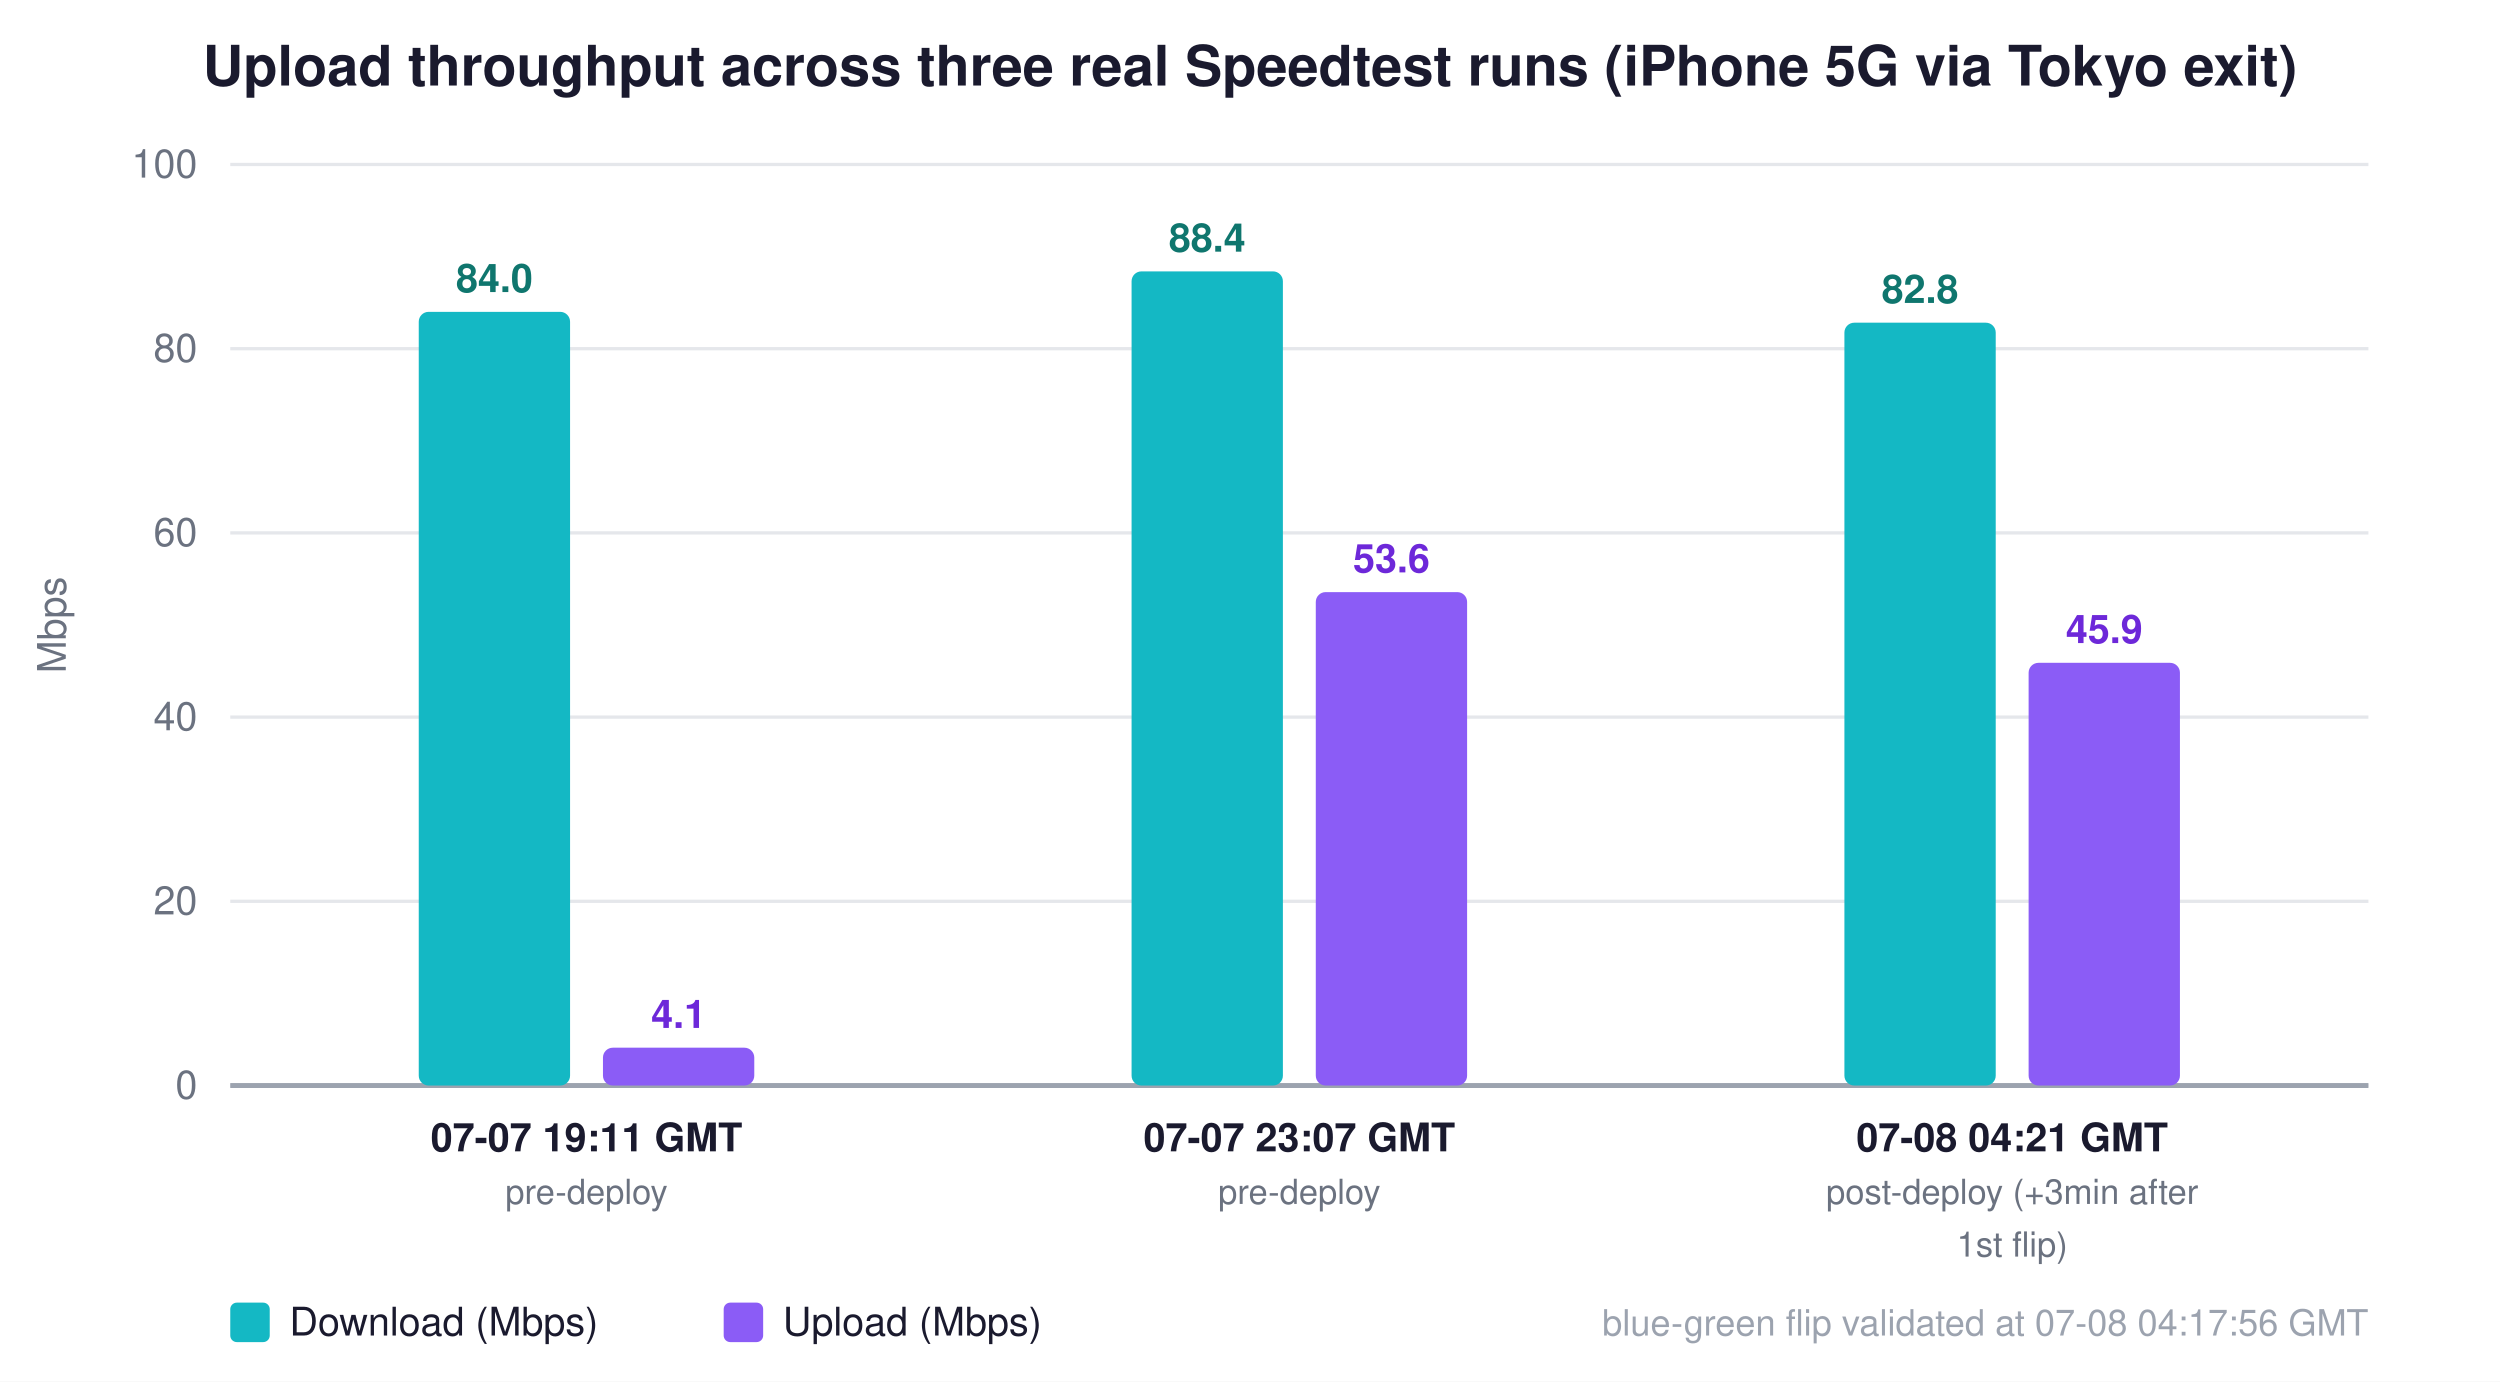
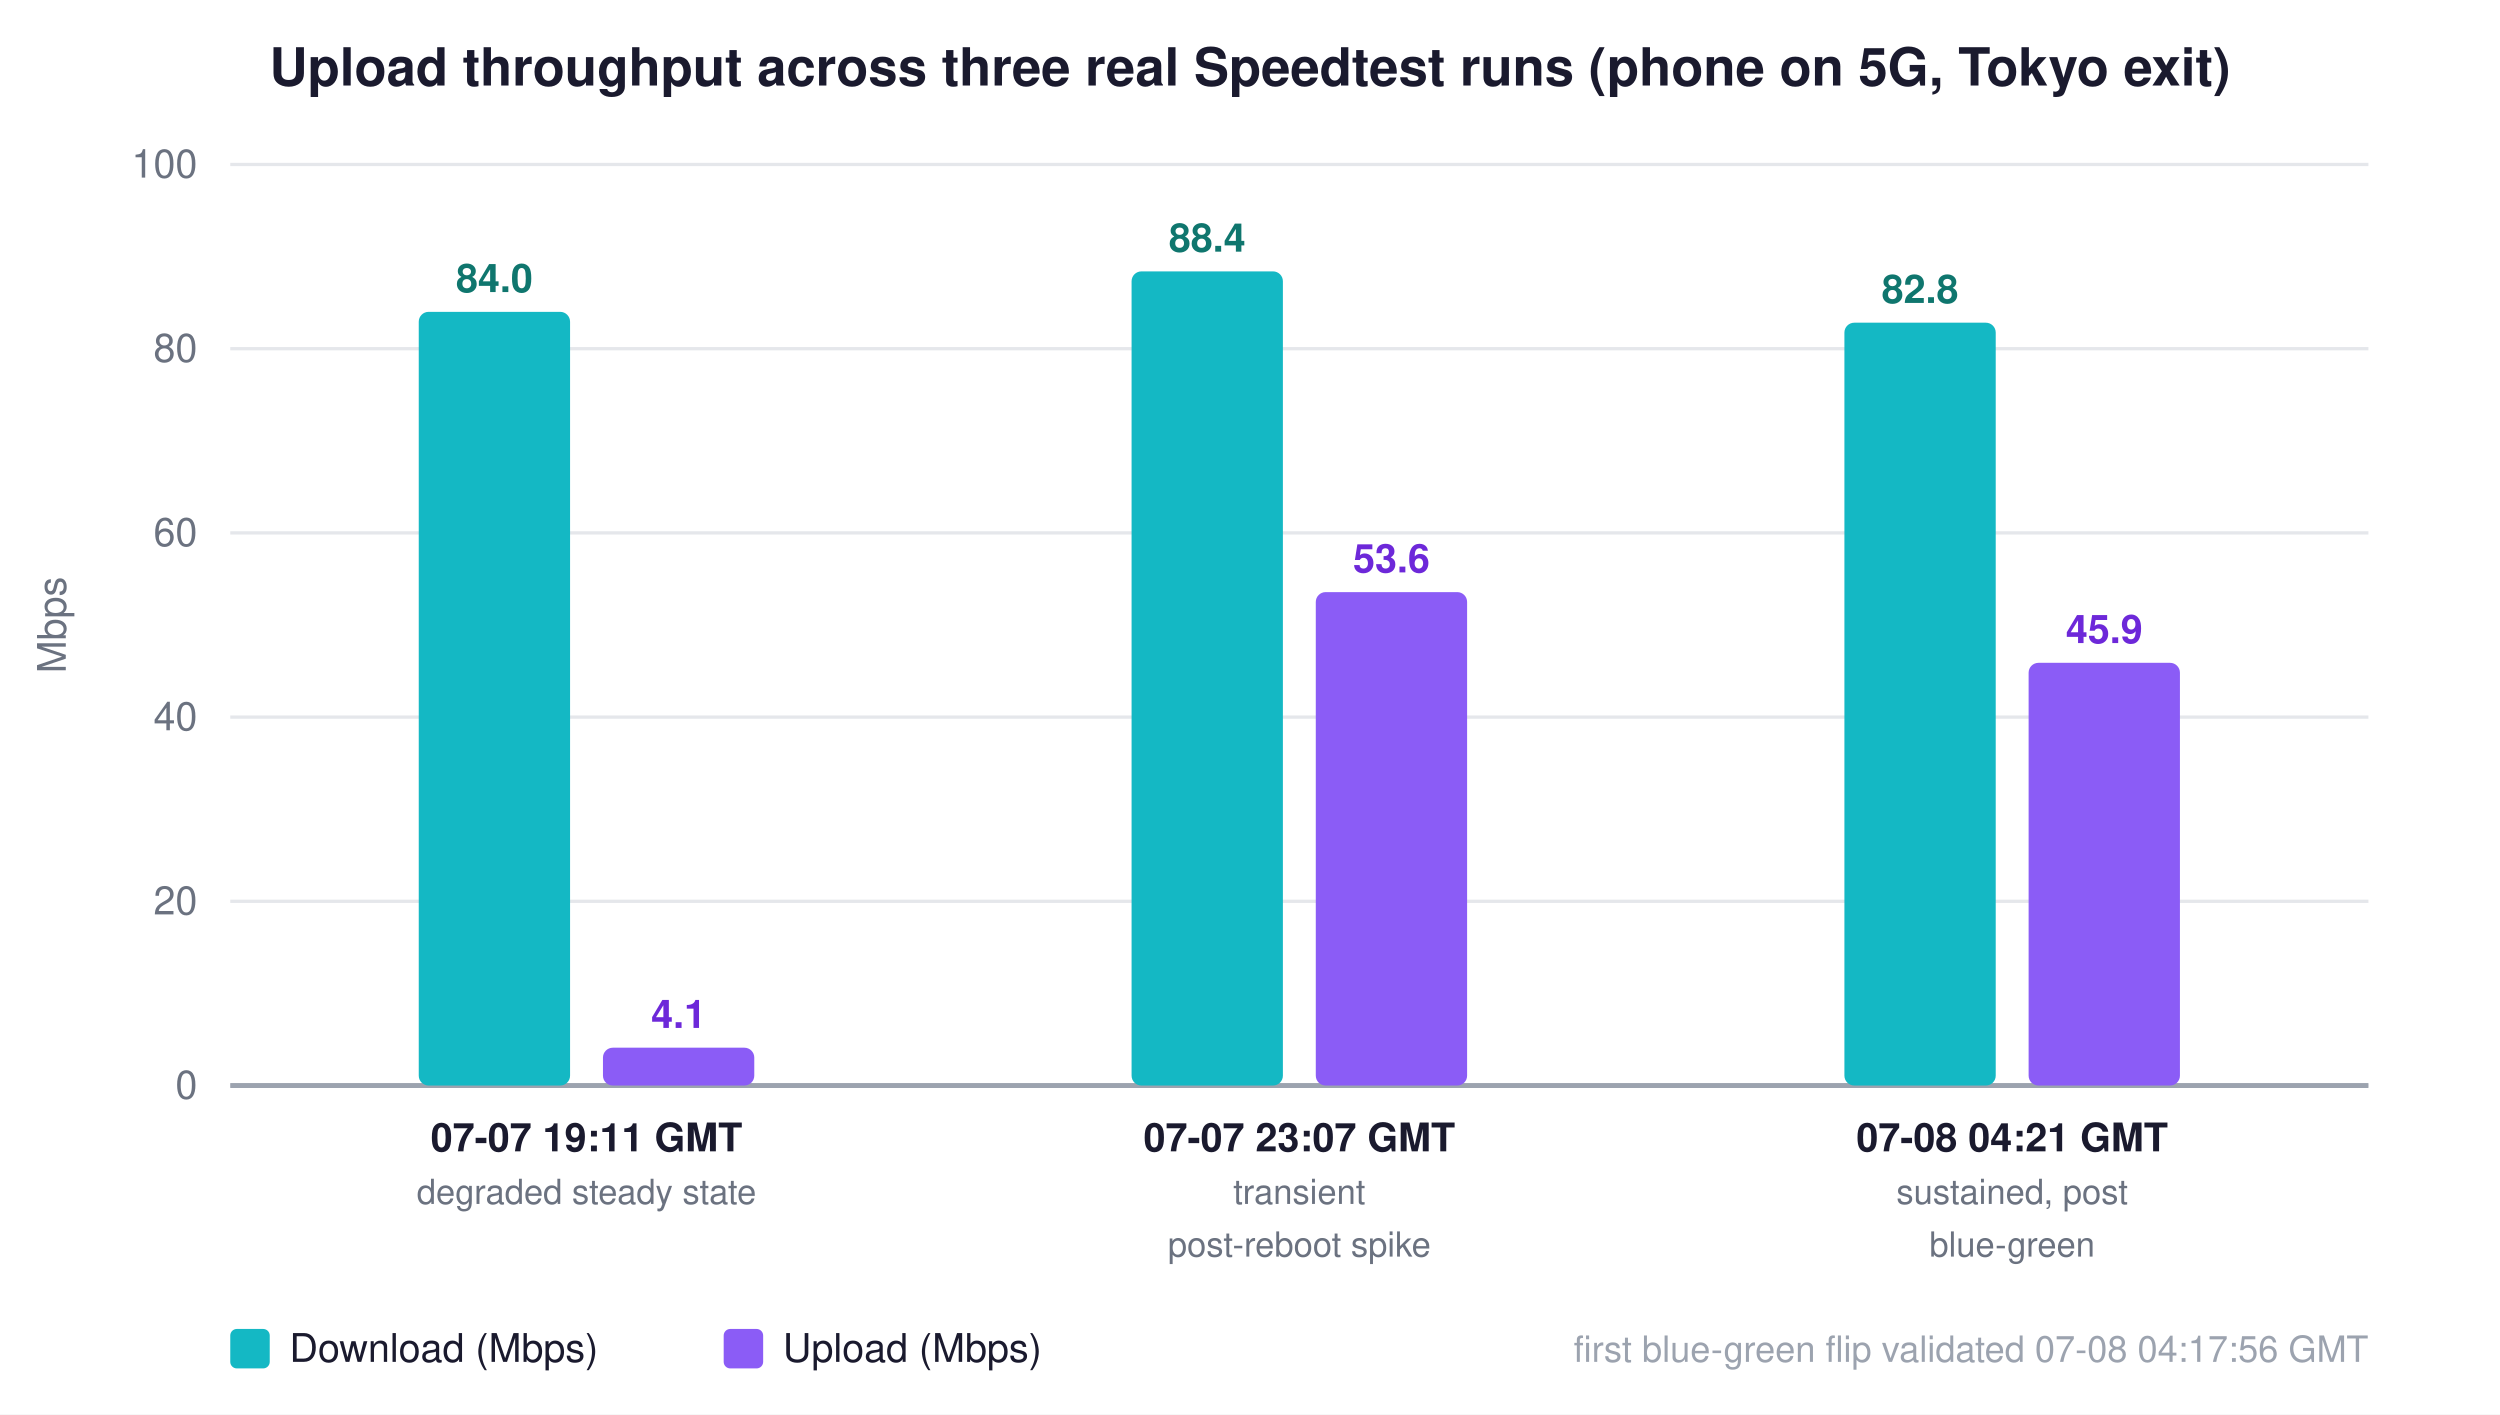
- <svg xmlns="http://www.w3.org/2000/svg" viewBox="0 0 760 420" font-family="Helvetica, Arial, sans-serif">
-   <rect x="0" y="0" width="760" height="420" fill="#ffffff" />
-   <text x="380.0" y="26" text-anchor="middle" font-size="17" font-weight="700" fill="#1a1a2e">Upload throughput across three real Speedtest runs (iPhone 5G via Tokyo exit)</text>
+ <svg xmlns="http://www.w3.org/2000/svg" viewBox="0 0 760 430" font-family="Helvetica, Arial, sans-serif">
+   <rect x="0" y="0" width="760" height="430" fill="#ffffff" />
+   <text x="380.0" y="26" text-anchor="middle" font-size="16" font-weight="700" fill="#1a1a2e">Upload throughput across three real Speedtest runs (phone on 5G, Tokyo exit)</text>
  <line x1="70" y1="330.0" x2="720" y2="330.0" stroke="#e5e7eb" stroke-width="1" />
  <text x="60" y="334.0" text-anchor="end" font-size="12" fill="#6b7280">0</text>
  <line x1="70" y1="274.0" x2="720" y2="274.0" stroke="#e5e7eb" stroke-width="1" />
  <text x="60" y="278.0" text-anchor="end" font-size="12" fill="#6b7280">20</text>
  <line x1="70" y1="218.0" x2="720" y2="218.0" stroke="#e5e7eb" stroke-width="1" />
  <text x="60" y="222.0" text-anchor="end" font-size="12" fill="#6b7280">40</text>
  <line x1="70" y1="162.0" x2="720" y2="162.0" stroke="#e5e7eb" stroke-width="1" />
  <text x="60" y="166.0" text-anchor="end" font-size="12" fill="#6b7280">60</text>
  <line x1="70" y1="106.0" x2="720" y2="106.0" stroke="#e5e7eb" stroke-width="1" />
  <text x="60" y="110.0" text-anchor="end" font-size="12" fill="#6b7280">80</text>
  <line x1="70" y1="50.0" x2="720" y2="50.0" stroke="#e5e7eb" stroke-width="1" />
  <text x="60" y="54.0" text-anchor="end" font-size="12" fill="#6b7280">100</text>
  <text x="20" y="190.0" text-anchor="middle" font-size="12" fill="#6b7280" transform="rotate(-90 20 190.0)">Mbps</text>
  <line x1="70" y1="330" x2="720" y2="330" stroke="#9ca3af" stroke-width="1.5" />
  <rect x="127.3" y="94.8" width="46" height="235.2" fill="#14b8c4" rx="3" />
  <rect x="183.3" y="318.5" width="46" height="11.5" fill="#8b5cf6" rx="3" />
  <text x="150.3" y="88.8" text-anchor="middle" font-size="12" font-weight="600" fill="#0f766e">84.0</text>
  <text x="206.3" y="312.5" text-anchor="middle" font-size="12" font-weight="600" fill="#6d28d9">4.1</text>
  <text x="178.3" y="350" text-anchor="middle" font-size="12" font-weight="600" fill="#1a1a2e">07-07 19:11 GMT</text>
-   <text x="178.3" y="366" text-anchor="middle" font-size="10.5" fill="#6b7280">pre-deploy</text>
+   <text x="178.3" y="366" text-anchor="middle" font-size="10.5" fill="#6b7280">degraded steady state</text>
  <rect x="344.0" y="82.5" width="46" height="247.5" fill="#14b8c4" rx="3" />
  <rect x="400.0" y="180.0" width="46" height="150.0" fill="#8b5cf6" rx="3" />
  <text x="367.0" y="76.5" text-anchor="middle" font-size="12" font-weight="600" fill="#0f766e">88.4</text>
  <text x="423.0" y="174.0" text-anchor="middle" font-size="12" font-weight="600" fill="#6d28d9">53.6</text>
  <text x="395.0" y="350" text-anchor="middle" font-size="12" font-weight="600" fill="#1a1a2e">07-07 23:07 GMT</text>
-   <text x="395.0" y="366" text-anchor="middle" font-size="10.5" fill="#6b7280">pre-deploy</text>
+   <text x="395.0" y="366" text-anchor="middle" font-size="10.5" fill="#6b7280">transient</text>
+   <text x="395.0" y="382" text-anchor="middle" font-size="10.5" fill="#6b7280">post-reboot spike</text>
  <rect x="560.7" y="98.1" width="46" height="231.9" fill="#14b8c4" rx="3" />
  <rect x="616.7" y="201.5" width="46" height="128.5" fill="#8b5cf6" rx="3" />
  <text x="583.7" y="92.1" text-anchor="middle" font-size="12" font-weight="600" fill="#0f766e">82.8</text>
  <text x="639.7" y="195.5" text-anchor="middle" font-size="12" font-weight="600" fill="#6d28d9">45.9</text>
  <text x="611.7" y="350" text-anchor="middle" font-size="12" font-weight="600" fill="#1a1a2e">07-08 04:21 GMT</text>
-   <text x="611.7" y="366" text-anchor="middle" font-size="10.5" fill="#6b7280">post-deploy (+3min after</text>
-   <text x="611.7" y="382" text-anchor="middle" font-size="10.5" fill="#6b7280">1st flip)</text>
-   <rect x="70" y="396" width="12" height="12" fill="#14b8c4" rx="2" />
-   <text x="88" y="406" font-size="12" fill="#1a1a2e">Download (Mbps)</text>
-   <rect x="220" y="396" width="12" height="12" fill="#8b5cf6" rx="2" />
-   <text x="238" y="406" font-size="12" fill="#1a1a2e">Upload (Mbps)</text>
-   <text x="720" y="406" text-anchor="end" font-size="11" fill="#9ca3af">blue-green flip validated at 07-08 04:17:56 GMT</text>
+   <text x="611.7" y="366" text-anchor="middle" font-size="10.5" fill="#6b7280">sustained, post</text>
+   <text x="611.7" y="382" text-anchor="middle" font-size="10.5" fill="#6b7280">blue-green</text>
+   <rect x="70" y="404" width="12" height="12" fill="#14b8c4" rx="2" />
+   <text x="88" y="414" font-size="12" fill="#1a1a2e">Download (Mbps)</text>
+   <rect x="220" y="404" width="12" height="12" fill="#8b5cf6" rx="2" />
+   <text x="238" y="414" font-size="12" fill="#1a1a2e">Upload (Mbps)</text>
+   <text x="720" y="414" text-anchor="end" font-size="11" fill="#9ca3af">first blue-green flip validated 07-08 04:17:56 GMT</text>
</svg>
